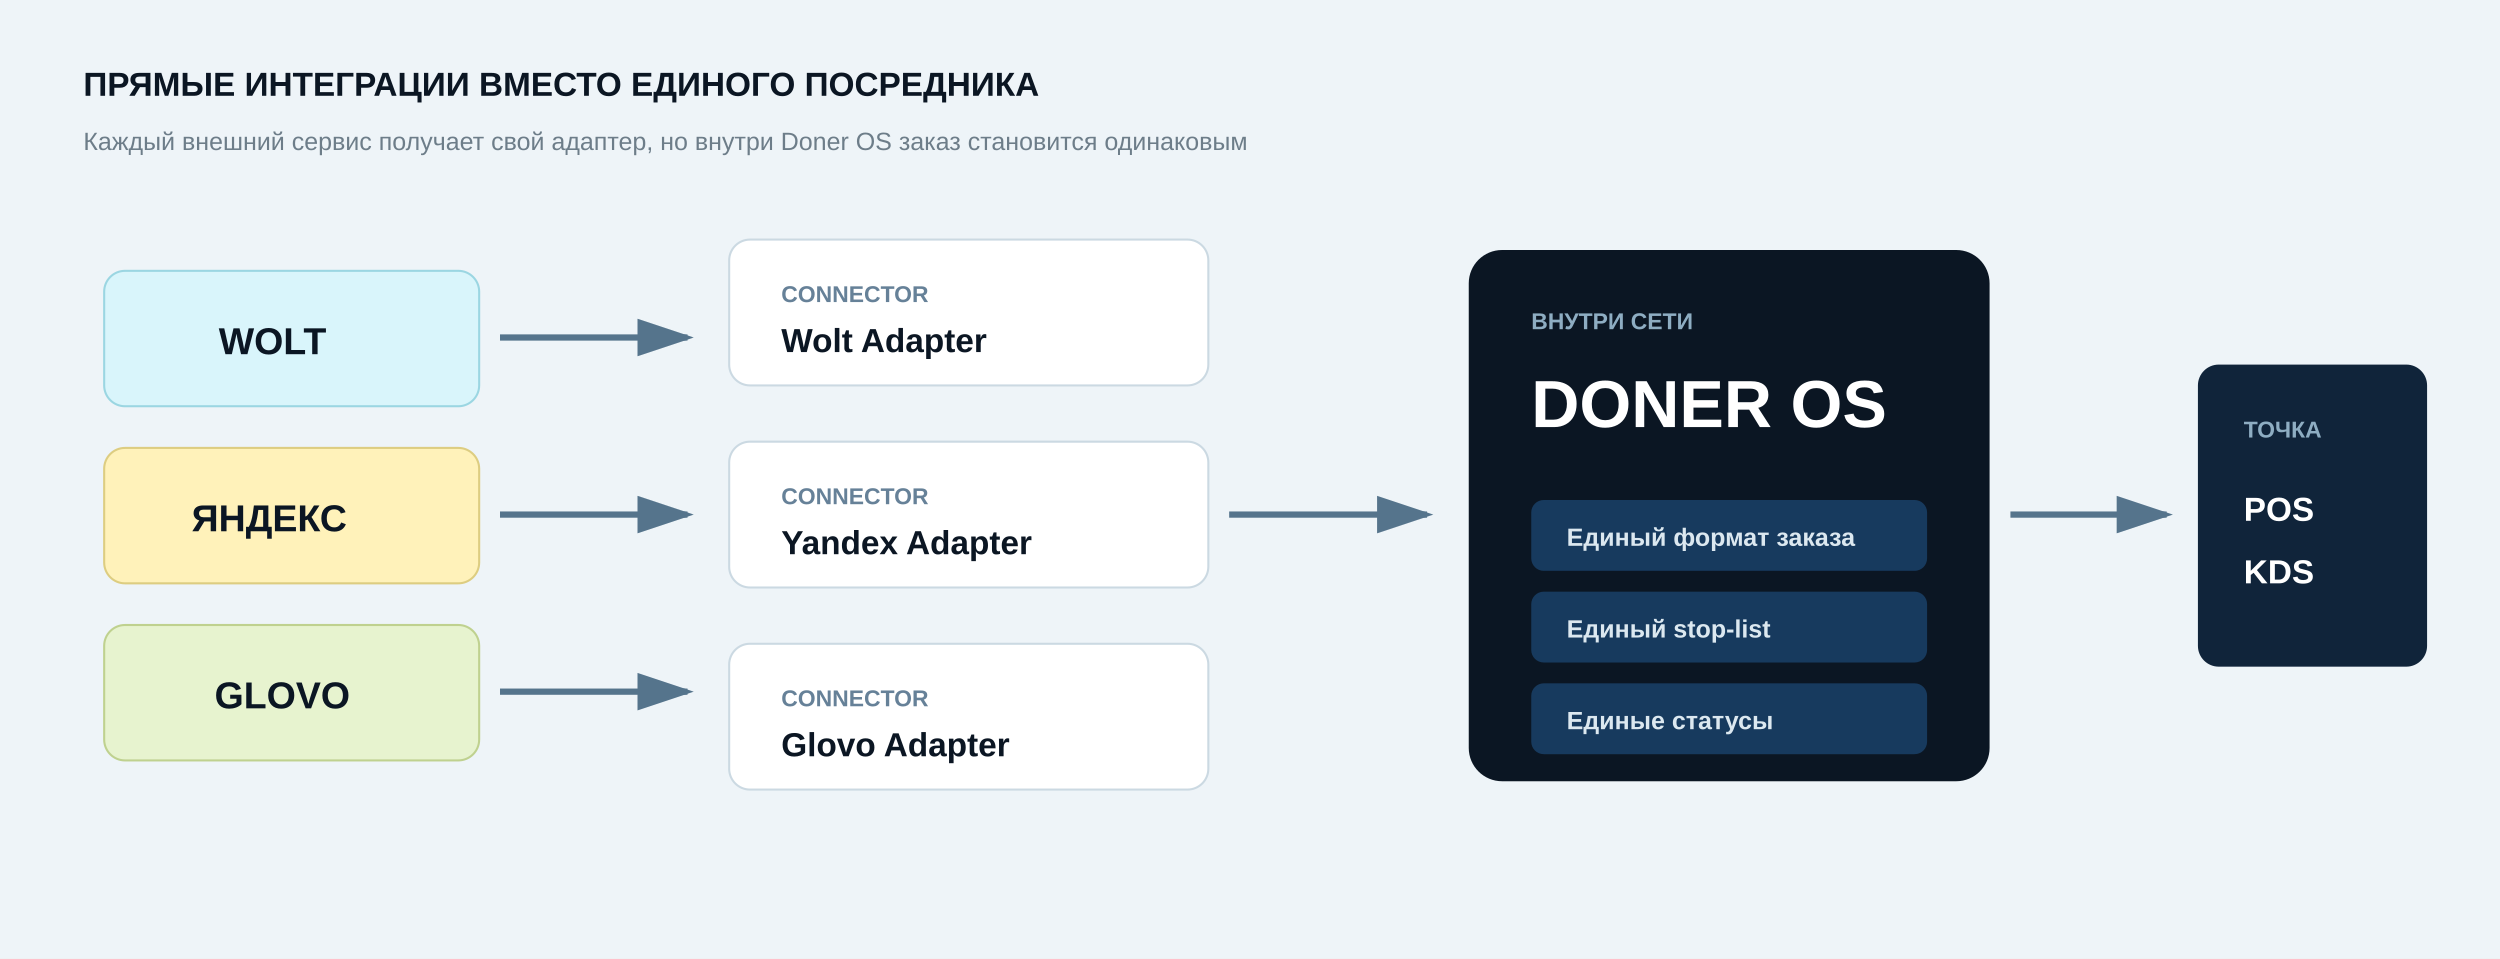
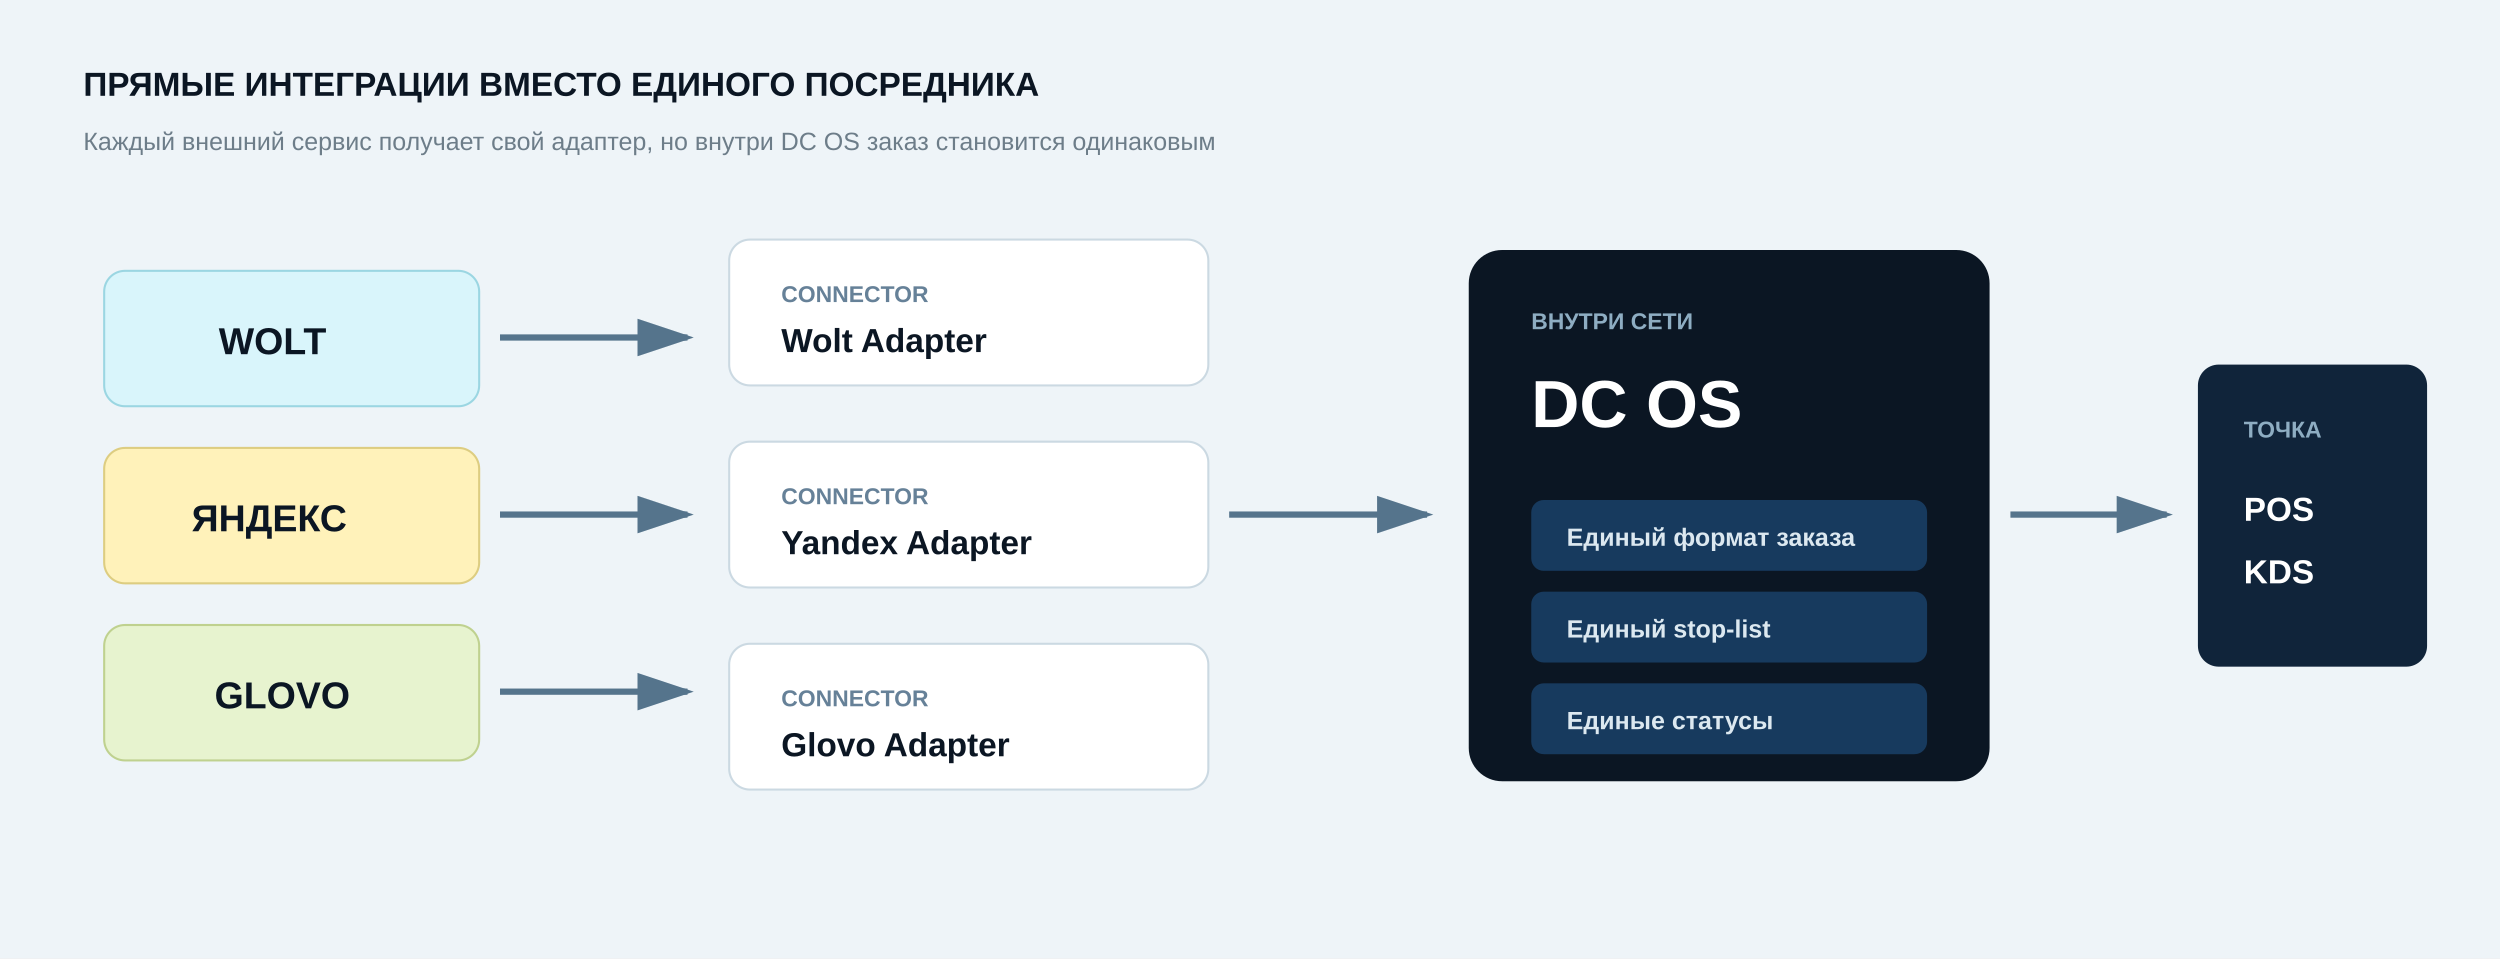
<svg xmlns="http://www.w3.org/2000/svg" viewBox="0 0 1200 460">
  <rect width="1200" height="460" fill="#eef4f8" />
  <defs>
    <marker id="a" markerWidth="10" markerHeight="10" refX="8" refY="3" orient="auto">
      <path d="M0,0 L0,6 L9,3 z" fill="#55748c" />
    </marker>
  </defs>
  <g font-family="Arial">
    <text x="40" y="46" font-size="16" font-weight="700" fill="#0b1623">ПРЯМЫЕ ИНТЕГРАЦИИ ВМЕСТО ЕДИНОГО ПОСРЕДНИКА</text>
-     <text x="40" y="72" font-size="12" fill="#6d7d89">Каждый внешний сервис получает свой адаптер, но внутри Doner OS заказ становится одинаковым</text>
+     <text x="40" y="72" font-size="12" fill="#6d7d89">Каждый внешний сервис получает свой адаптер, но внутри DC OS заказ становится одинаковым</text>
    <g font-size="18" font-weight="700">
      <rect x="50" y="130" width="180" height="65" rx="10" fill="#d9f5fb" stroke="#9bd6e2" />
      <text x="105" y="170" fill="#0b1623">WOLT</text>
      <rect x="50" y="215" width="180" height="65" rx="10" fill="#fff2ba" stroke="#ddcd81" />
      <text x="92" y="255" fill="#0b1623">ЯНДЕКС</text>
      <rect x="50" y="300" width="180" height="65" rx="10" fill="#e7f3cf" stroke="#bfd18f" />
      <text x="103" y="340" fill="#0b1623">GLOVO</text>
    </g>
    <line x1="240" y1="162" x2="330" y2="162" stroke="#55748c" stroke-width="3" marker-end="url(#a)" />
    <line x1="240" y1="247" x2="330" y2="247" stroke="#55748c" stroke-width="3" marker-end="url(#a)" />
    <line x1="240" y1="332" x2="330" y2="332" stroke="#55748c" stroke-width="3" marker-end="url(#a)" />
    <g>
      <rect x="350" y="115" width="230" height="70" rx="10" fill="#fff" stroke="#cbd9e2" />
      <text x="375" y="145" font-size="11" font-weight="700" fill="#668198">CONNECTOR</text>
      <text x="375" y="169" font-size="16" font-weight="700" fill="#0b1623">Wolt Adapter</text>
      <rect x="350" y="212" width="230" height="70" rx="10" fill="#fff" stroke="#cbd9e2" />
      <text x="375" y="242" font-size="11" font-weight="700" fill="#668198">CONNECTOR</text>
      <text x="375" y="266" font-size="16" font-weight="700" fill="#0b1623">Yandex Adapter</text>
      <rect x="350" y="309" width="230" height="70" rx="10" fill="#fff" stroke="#cbd9e2" />
      <text x="375" y="339" font-size="11" font-weight="700" fill="#668198">CONNECTOR</text>
      <text x="375" y="363" font-size="16" font-weight="700" fill="#0b1623">Glovo Adapter</text>
    </g>
    <line x1="590" y1="247" x2="685" y2="247" stroke="#55748c" stroke-width="3" marker-end="url(#a)" />
    <rect x="705" y="120" width="250" height="255" rx="16" fill="#0b1623" />
    <text x="735" y="158" font-size="11" font-weight="700" fill="#8eadc2">ВНУТРИ СЕТИ</text>
-     <text x="735" y="205" font-size="32" font-weight="800" fill="#fff">DONER OS</text>
+     <text x="735" y="205" font-size="32" font-weight="800" fill="#fff">DC OS</text>
    <g fill="#173a5e">
      <rect x="735" y="240" width="190" height="34" rx="6" />
      <rect x="735" y="284" width="190" height="34" rx="6" />
      <rect x="735" y="328" width="190" height="34" rx="6" />
    </g>
    <g font-size="12" font-weight="700" fill="#dce8f0">
      <text x="752" y="262">Единый формат заказа</text>
      <text x="752" y="306">Единый stop-list</text>
      <text x="752" y="350">Единые статусы</text>
    </g>
    <line x1="965" y1="247" x2="1040" y2="247" stroke="#55748c" stroke-width="3" marker-end="url(#a)" />
    <rect x="1055" y="175" width="110" height="145" rx="10" fill="#10243a" />
    <text x="1077" y="210" font-size="11" font-weight="700" fill="#8eadc2">ТОЧКА</text>
    <text x="1077" y="250" font-size="16" font-weight="700" fill="#fff">POS</text>
    <text x="1077" y="280" font-size="16" font-weight="700" fill="#fff">KDS</text>
  </g>
</svg>
